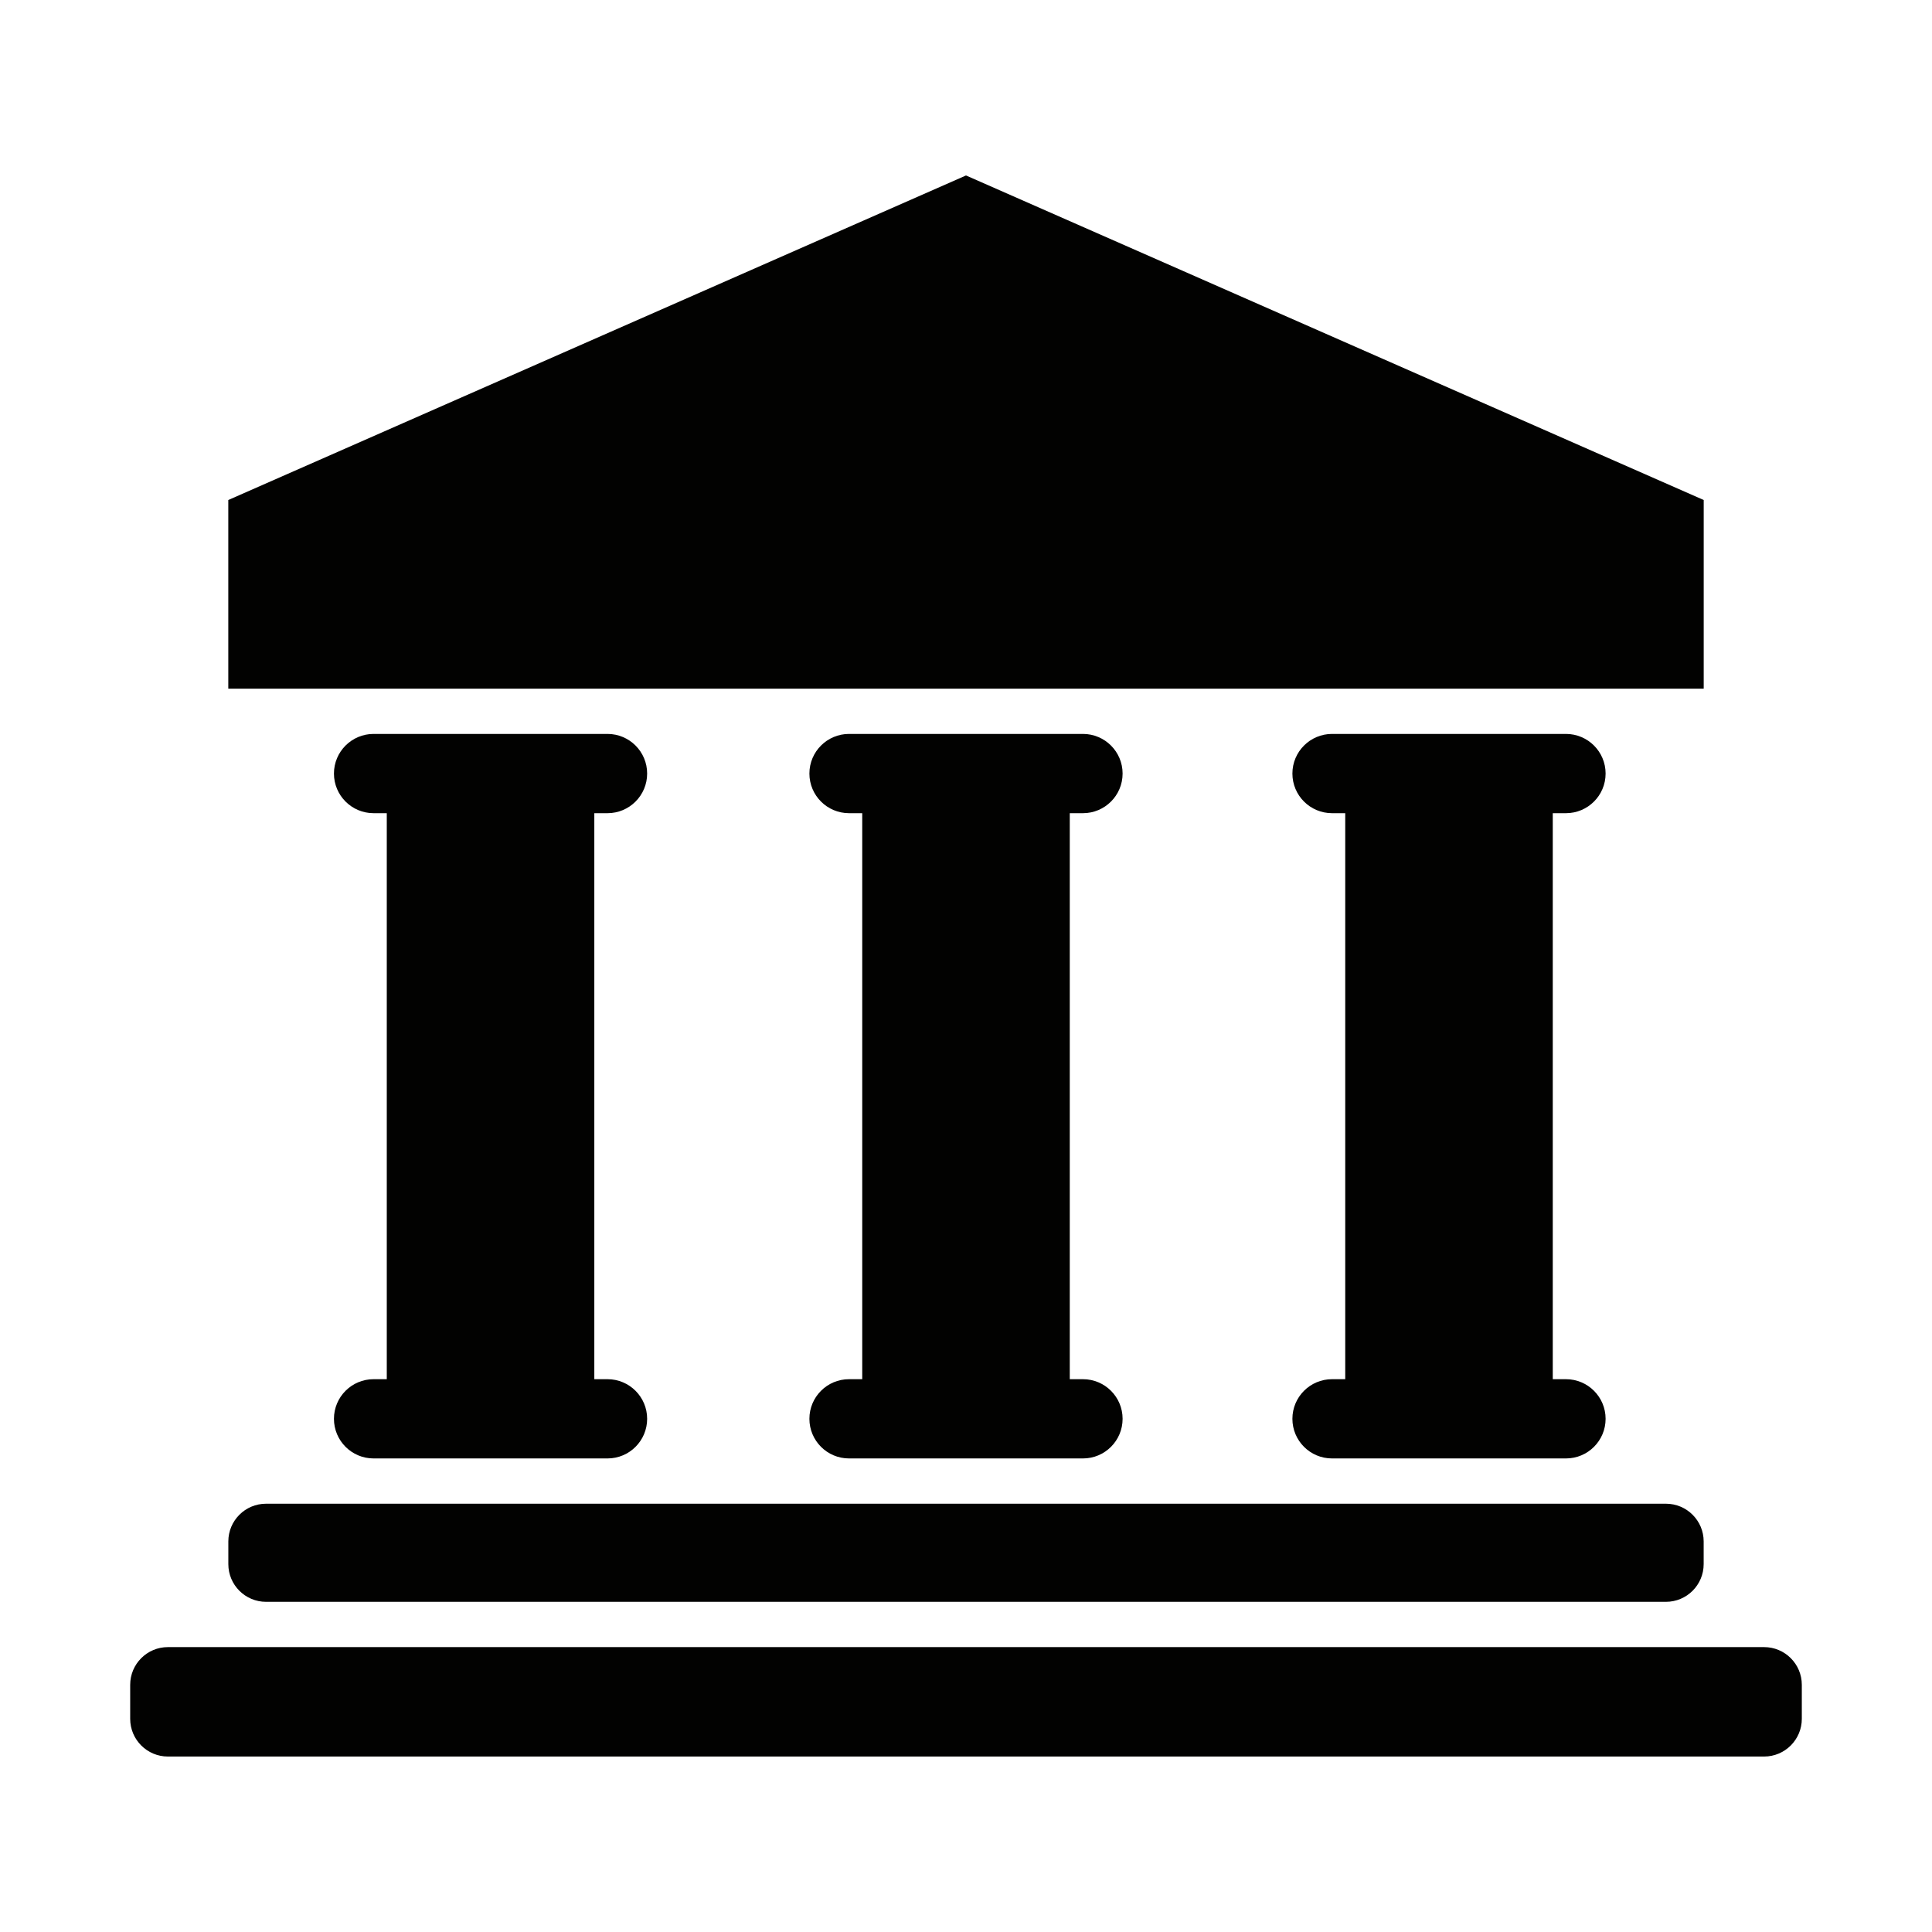
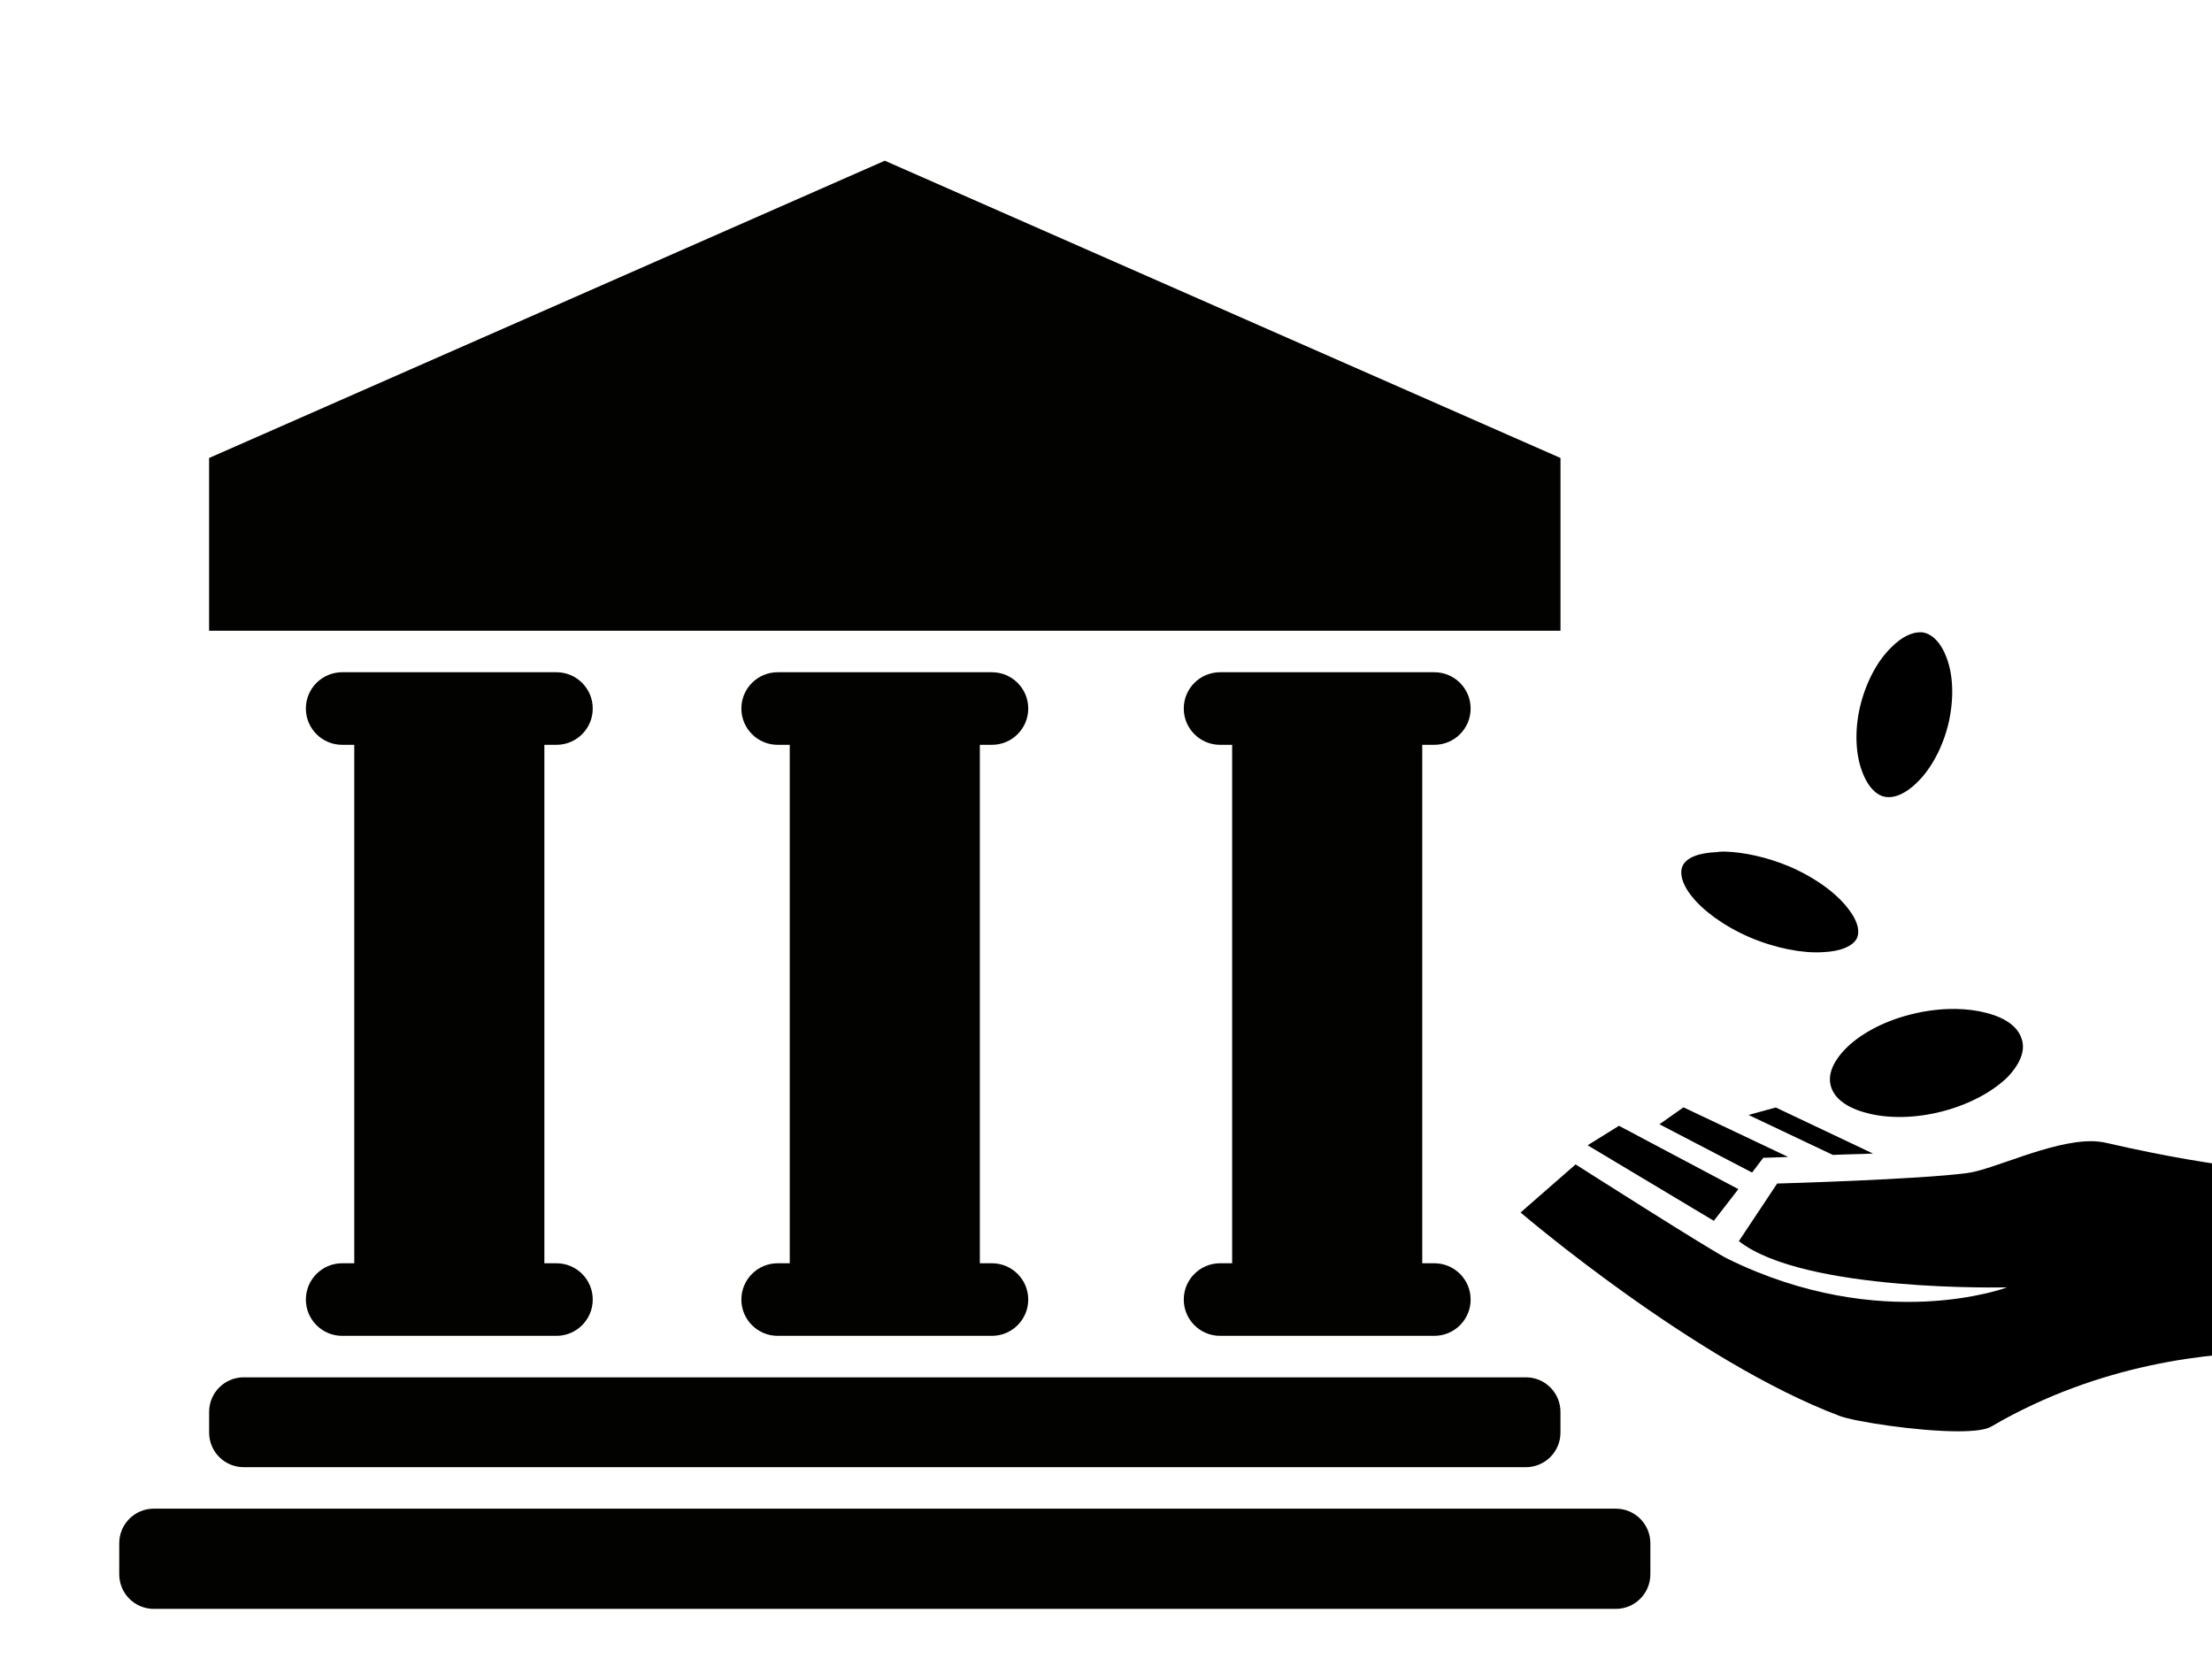
- <svg xmlns="http://www.w3.org/2000/svg" version="1.1" id="Layer_1" x="0px" y="0px" width="512px" height="512px" viewBox="0 0 512 512" enable-background="new 0 0 512 512" xml:space="preserve">
-   <g>
-     <polygon fill="#020201" points="451.5,132.5 451.482,132.5 353.74,89.5 256,46.5 158.26,89.5 60.519,132.5 60.5,132.5 60.5,182.5    451.5,182.5  " />
-     <path fill="#020201" d="M99,365.5c-5.799,0-10.5,4.701-10.5,10.5s4.701,10.5,10.5,10.5h62c5.799,0,10.5-4.701,10.5-10.5   s-4.701-10.5-10.5-10.5h-3.5v-150h3.5c5.799,0,10.5-4.701,10.5-10.5s-4.701-10.5-10.5-10.5H99c-5.799,0-10.5,4.701-10.5,10.5   s4.701,10.5,10.5,10.5h3.5v150H99z" />
-     <path fill="#020201" d="M225,365.5c-5.799,0-10.5,4.701-10.5,10.5s4.701,10.5,10.5,10.5h62c5.799,0,10.5-4.701,10.5-10.5   s-4.701-10.5-10.5-10.5h-3.5v-150h3.5c5.799,0,10.5-4.701,10.5-10.5s-4.701-10.5-10.5-10.5h-62c-5.799,0-10.5,4.701-10.5,10.5   s4.701,10.5,10.5,10.5h3.5v150H225z" />
-     <path fill="#020201" d="M353,365.5c-5.799,0-10.5,4.701-10.5,10.5s4.701,10.5,10.5,10.5h62c5.799,0,10.5-4.701,10.5-10.5   s-4.701-10.5-10.5-10.5h-3.5v-150h3.5c5.799,0,10.5-4.701,10.5-10.5s-4.701-10.5-10.5-10.5h-62c-5.799,0-10.5,4.701-10.5,10.5   s4.701,10.5,10.5,10.5h3.5v150H353z" />
-     <path fill="#020201" d="M60.51,408.5v6c0,5.522,4.477,10,10,10h370.98c5.522,0,10-4.478,10-10v-6c0-5.522-4.478-10-10-10H70.51   C64.987,398.5,60.51,402.977,60.51,408.5z" />
-     <path fill="#020201" d="M467.5,436.5h-423c-5.523,0-10,4.478-10,10v9c0,5.522,4.477,10,10,10h423c5.522,0,10-4.478,10-10v-9   C477.5,440.977,473.023,436.5,467.5,436.5z" />
+ <svg xmlns="http://www.w3.org/2000/svg" version="1.1" width="640" height="480" viewBox="0 0 640 480" xml:space="preserve">
+   <defs>
+ </defs>
+   <g transform="matrix(1 0 0 1 256 256)">
+     <g style="">
+       <g transform="matrix(1 0 0 1 0 -141.5)">
+         <polygon style="stroke: none; stroke-width: 1; stroke-dasharray: none; stroke-linecap: butt; stroke-dashoffset: 0; stroke-linejoin: miter; stroke-miterlimit: 4; fill: rgb(2,2,1); fill-rule: nonzero; opacity: 1;" points="195.5,18 195.48,18 97.74,-25 0,-68 -97.74,-25 -195.48,18 -195.5,18 -195.5,68 195.5,68 " />
+       </g>
+       <g transform="matrix(1 0 0 1 -126 34.5)">
+         <path style="stroke: none; stroke-width: 1; stroke-dasharray: none; stroke-linecap: butt; stroke-dashoffset: 0; stroke-linejoin: miter; stroke-miterlimit: 4; fill: rgb(2,2,1); fill-rule: nonzero; opacity: 1;" transform=" translate(-130, -290.5)" d="M 99 365.5 c -5.799 0 -10.5 4.701 -10.5 10.5 s 4.701 10.5 10.5 10.5 h 62 c 5.799 0 10.5 -4.701 10.5 -10.5 s -4.701 -10.5 -10.5 -10.5 h -3.5 v -150 h 3.5 c 5.799 0 10.5 -4.701 10.5 -10.5 s -4.701 -10.5 -10.5 -10.5 H 99 c -5.799 0 -10.5 4.701 -10.5 10.5 s 4.701 10.5 10.5 10.5 h 3.5 v 150 H 99 z" stroke-linecap="round" />
+       </g>
+       <g transform="matrix(1 0 0 1 0 34.5)">
+         <path style="stroke: none; stroke-width: 1; stroke-dasharray: none; stroke-linecap: butt; stroke-dashoffset: 0; stroke-linejoin: miter; stroke-miterlimit: 4; fill: rgb(2,2,1); fill-rule: nonzero; opacity: 1;" transform=" translate(-256, -290.5)" d="M 225 365.5 c -5.799 0 -10.5 4.701 -10.5 10.5 s 4.701 10.5 10.5 10.5 h 62 c 5.799 0 10.5 -4.701 10.5 -10.5 s -4.701 -10.5 -10.5 -10.5 h -3.5 v -150 h 3.5 c 5.799 0 10.5 -4.701 10.5 -10.5 s -4.701 -10.5 -10.5 -10.5 h -62 c -5.799 0 -10.5 4.701 -10.5 10.5 s 4.701 10.5 10.5 10.5 h 3.5 v 150 H 225 z" stroke-linecap="round" />
+       </g>
+       <g transform="matrix(1 0 0 1 128 34.5)">
+         <path style="stroke: none; stroke-width: 1; stroke-dasharray: none; stroke-linecap: butt; stroke-dashoffset: 0; stroke-linejoin: miter; stroke-miterlimit: 4; fill: rgb(2,2,1); fill-rule: nonzero; opacity: 1;" transform=" translate(-384, -290.5)" d="M 353 365.5 c -5.799 0 -10.5 4.701 -10.5 10.5 s 4.701 10.5 10.5 10.5 h 62 c 5.799 0 10.5 -4.701 10.5 -10.5 s -4.701 -10.5 -10.5 -10.5 h -3.5 v -150 h 3.5 c 5.799 0 10.5 -4.701 10.5 -10.5 s -4.701 -10.5 -10.5 -10.5 h -62 c -5.799 0 -10.5 4.701 -10.5 10.5 s 4.701 10.5 10.5 10.5 h 3.5 v 150 H 353 z" stroke-linecap="round" />
+       </g>
+       <g transform="matrix(1 0 0 1 0 155.5)">
+         <path style="stroke: none; stroke-width: 1; stroke-dasharray: none; stroke-linecap: butt; stroke-dashoffset: 0; stroke-linejoin: miter; stroke-miterlimit: 4; fill: rgb(2,2,1); fill-rule: nonzero; opacity: 1;" transform=" translate(-256, -411.5)" d="M 60.51 408.5 v 6 c 0 5.522 4.477 10 10 10 h 370.98 c 5.522 0 10 -4.478 10 -10 v -6 c 0 -5.522 -4.478 -10 -10 -10 H 70.51 C 64.987 398.5 60.51 402.977 60.51 408.5 z" stroke-linecap="round" />
+       </g>
+       <g transform="matrix(1 0 0 1 0 195)">
+         <path style="stroke: none; stroke-width: 1; stroke-dasharray: none; stroke-linecap: butt; stroke-dashoffset: 0; stroke-linejoin: miter; stroke-miterlimit: 4; fill: rgb(2,2,1); fill-rule: nonzero; opacity: 1;" transform=" translate(-256, -451)" d="M 467.5 436.5 h -423 c -5.523 0 -10 4.478 -10 10 v 9 c 0 5.522 4.477 10 10 10 h 423 c 5.522 0 10 -4.478 10 -10 v -9 C 477.5 440.977 473.023 436.5 467.5 436.5 z" stroke-linecap="round" />
+       </g>
+     </g>
+   </g>
+   <g transform="matrix(-0.49 0 0 0.49 556.57 298.53)">
+     <path style="stroke: none; stroke-width: 1; stroke-dasharray: none; stroke-linecap: butt; stroke-dashoffset: 0; stroke-linejoin: miter; stroke-miterlimit: 4; fill: rgb(0,0,0); fill-rule: nonzero; opacity: 1;" transform=" translate(-256, -257.8)" d="M 258 21.89 c -0.5 0 -1.2 0 -1.8 0.12 c -4.6 0.85 -10.1 5.1 -13.7 14.81 c -3.8 9.7 -4.6 23.53 -1.3 38.34 c 3.4 14.63 10.4 27.24 18.2 34.94 c 7.6 7.7 14.5 9.8 19.1 9 c 4.8 -0.7 10.1 -5.1 13.7 -14.7 c 3.8 -9.64 4.8 -23.66 1.4 -38.35 c -3.5 -14.8 -10.4 -27.29 -18.2 -34.94 c -6.6 -6.8 -12.7 -9.22 -17.4 -9.22 z M 373.4 151.4 c -11 0.3 -24.9 3.2 -38.4 8.9 c -15.6 6.8 -27.6 15.9 -34.2 24.5 c -6.6 8.3 -7.2 14.6 -5.1 18.3 c 2.2 3.7 8.3 7.2 20 7.7 c 11.7 0.7 27.5 -2.2 43 -8.8 c 15.5 -6.7 27.7 -15.9 34.3 -24.3 c 6.6 -8.3 7.1 -14.8 5 -18.5 c -2.1 -3.8 -8.3 -7.1 -20 -7.5 c -1.6 -0.3 -3 -0.3 -4.6 -0.3 z m -136.3 92.9 c -6.6 0.1 -12.6 0.9 -18 2.3 c -11.8 3 -18.6 8.4 -20.8 14.9 c -2.5 6.5 0 14.3 7.8 22.7 c 8.2 8.2 21.7 16.1 38.5 20.5 c 16.7 4.4 32.8 4.3 44.8 1.1 c 12.1 -3.1 18.9 -8.6 21.1 -15 c 2.3 -6.5 0 -14.2 -8.1 -22.7 c -7.9 -8.2 -21.4 -16.1 -38.2 -20.4 c -9.5 -2.5 -18.8 -3.5 -27.1 -3.4 z m 160.7 58.1 L 336 331.7 c 4.2 0.2 14.7 0.5 14.7 0.5 l 6.6 8.7 l 54.7 -28.5 l -14.2 -10 z m -54.5 0.1 l -57.4 27.2 c 5.5 0.3 18.5 0.5 23.7 0.8 l 49.8 -23.6 l -16.1 -4.4 z m 92.6 10.8 l -70.5 37.4 l 14.5 18.7 l 74.5 -44.6 l -18.5 -11.5 z m -278.8 9.1 a 40.33 40.33 0 0 0 -9 1 c -71.5 16.5 -113.7 17.9 -126.2 17.9 H 18 v 107.5 s 11.6 -1.7 30.9 -1.8 c 37.3 0 103 6.4 167 43.8 c 3.4 2.1 10.7 2.9 19.8 2.9 c 24.3 0 61.2 -5.8 69.7 -9 C 391 452.6 494 364.5 494 364.5 l -32.5 -28.4 s -79.8 50.9 -89.9 55.8 c -91.1 44.7 -164.9 16.8 -164.9 16.8 s 119.9 3 158.4 -27.3 l -22.6 -34 s -82.8 -2.3 -112.3 -6.2 c -15.4 -2 -48.7 -18.8 -73.1 -18.8 z" stroke-linecap="round" />
  </g>
</svg>
